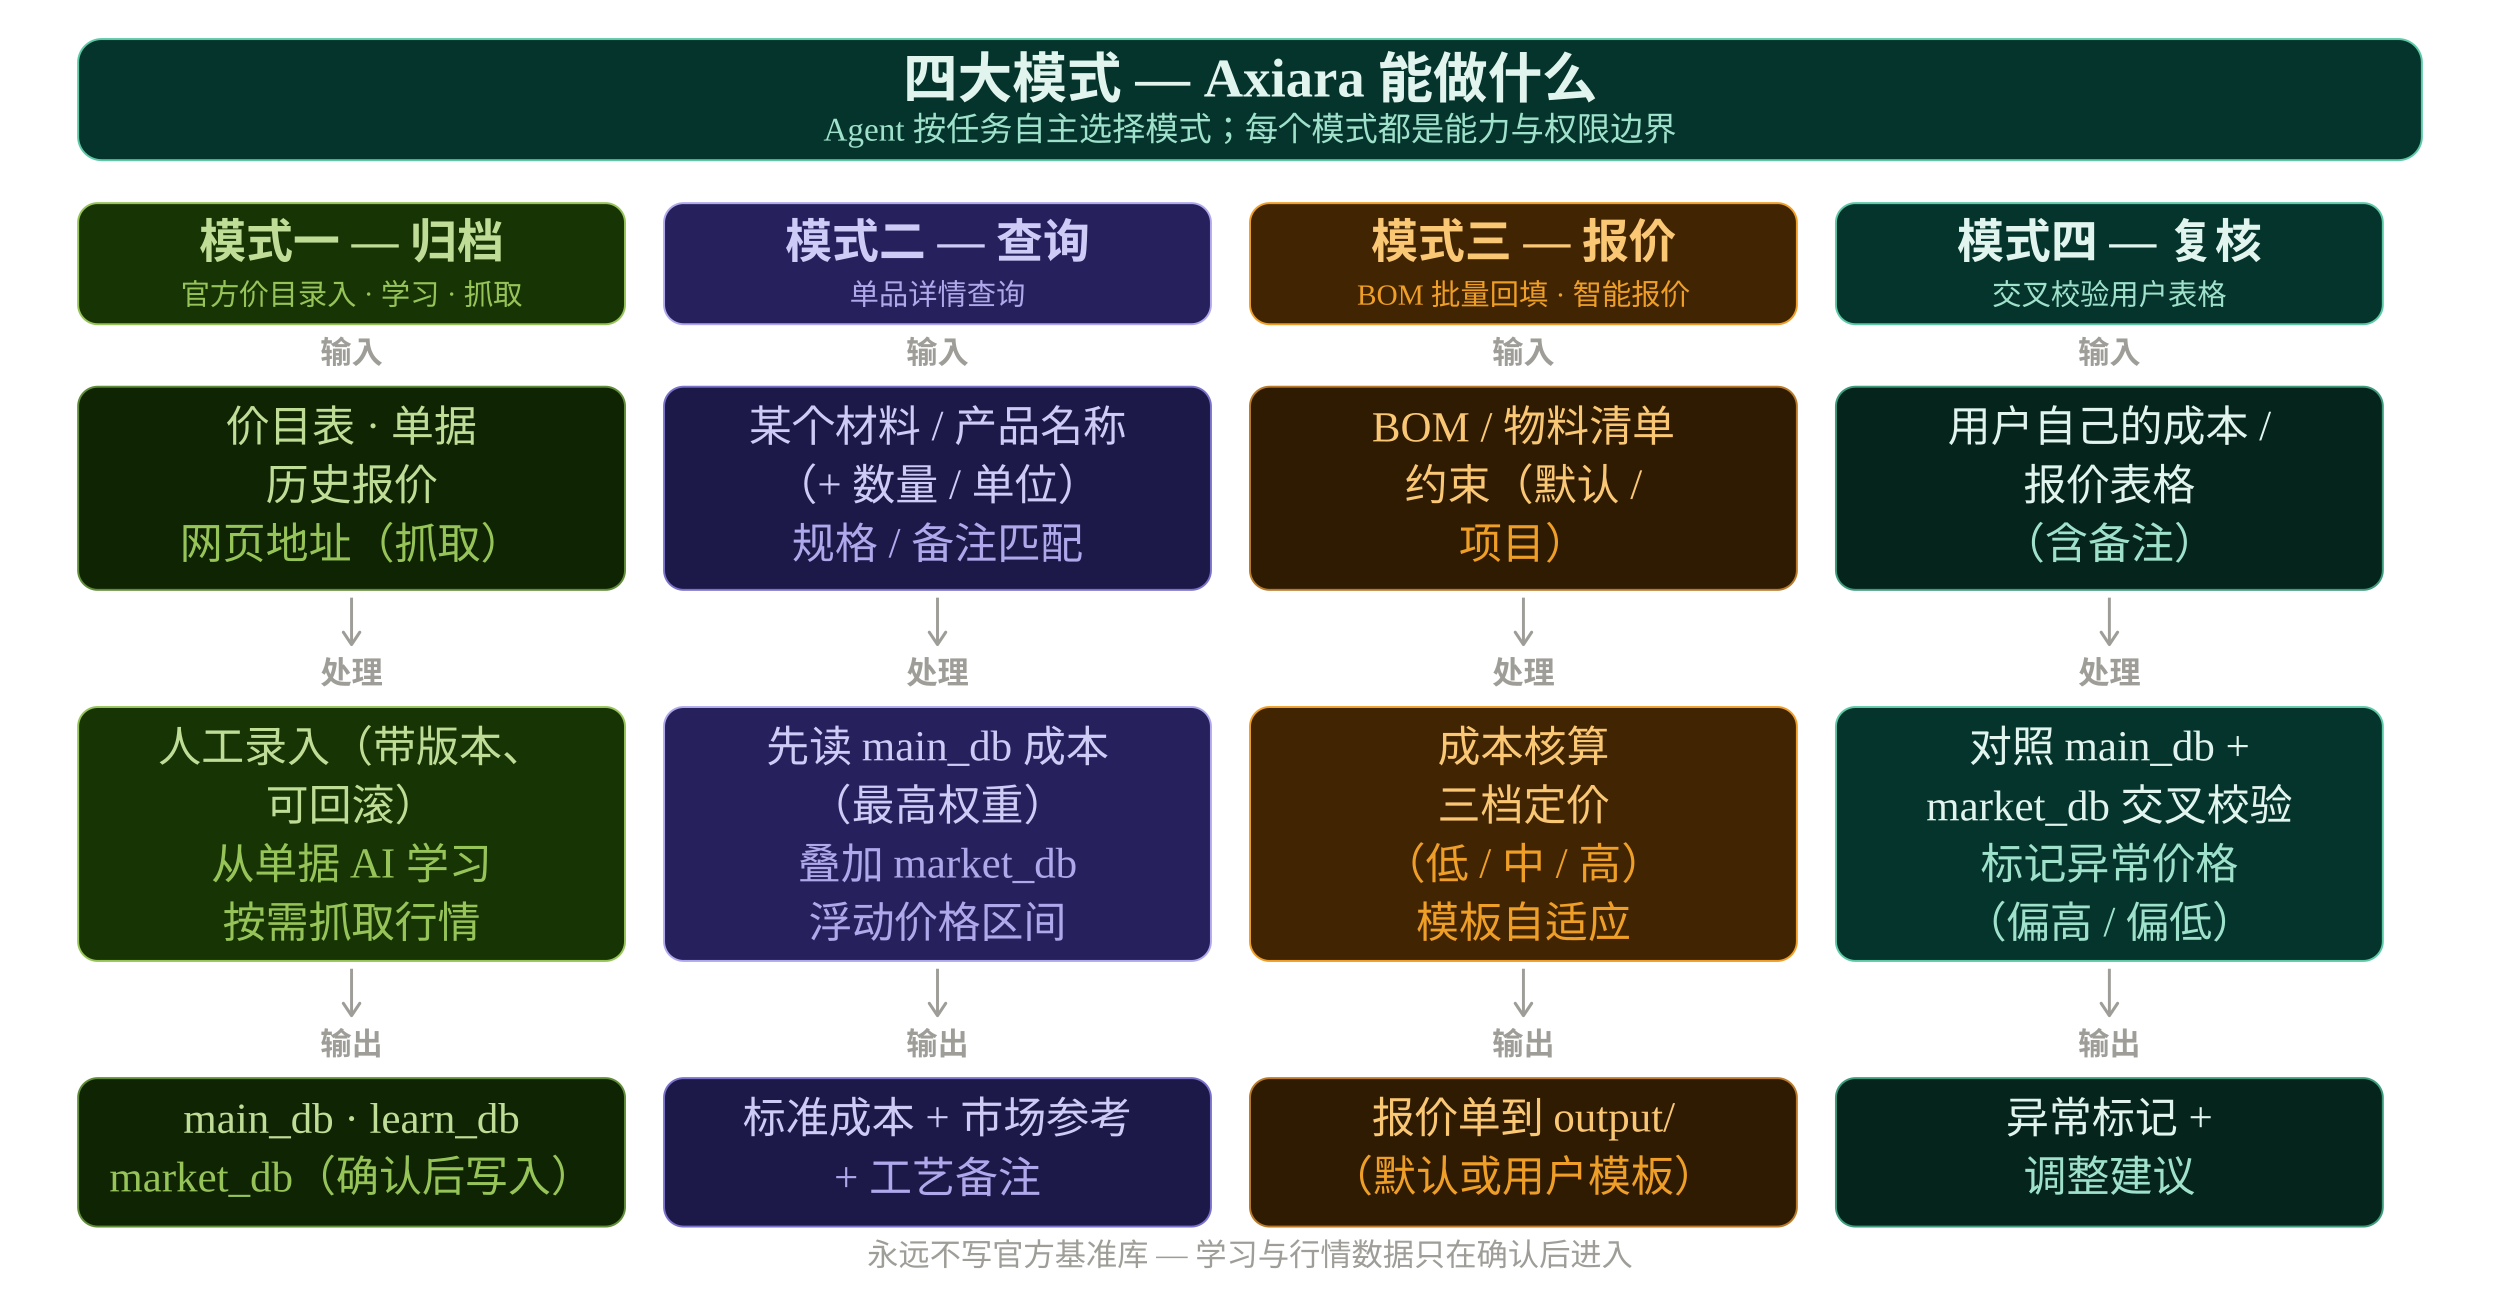
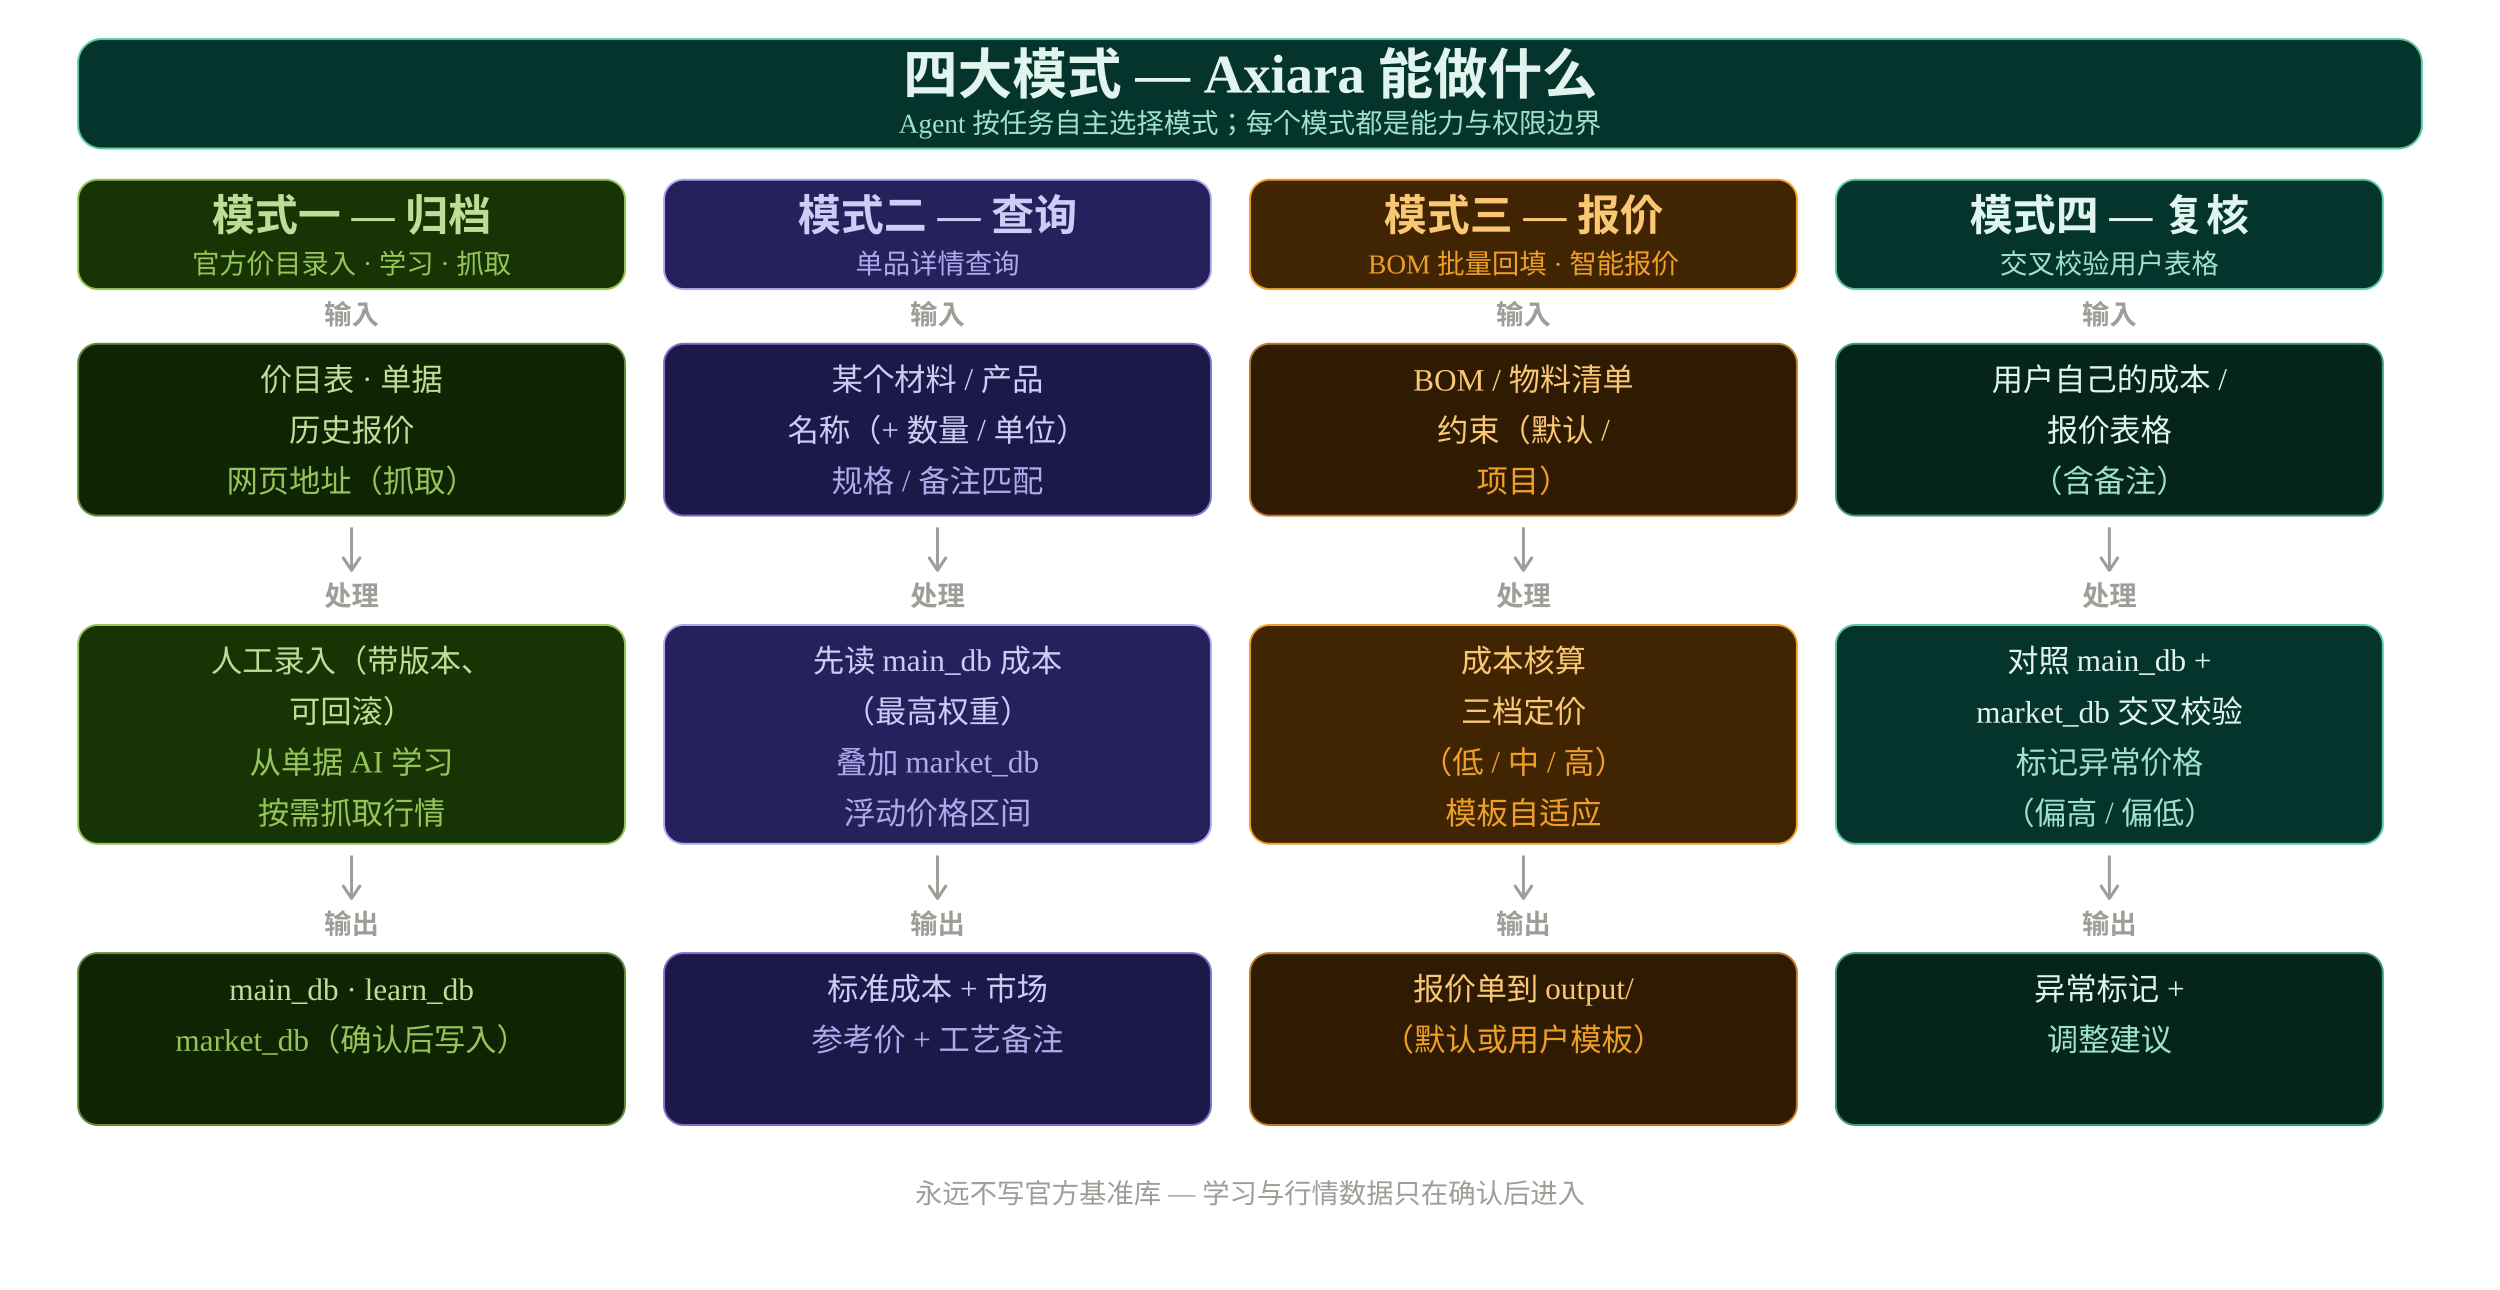
<svg xmlns="http://www.w3.org/2000/svg" viewBox="0 0 1280 660" width="100%" role="img">
  <defs>
    <marker id="arrow" viewBox="0 0 10 10" refX="8" refY="5" markerWidth="7" markerHeight="7" orient="auto-start-reverse">
      <path d="M2 1L8 5L2 9" fill="none" stroke="context-stroke" stroke-width="1.5" stroke-linecap="round" stroke-linejoin="round" />
    </marker>
  </defs>
-   <rect x="40" y="20" width="1200" height="62" rx="12" fill="#04342C" stroke="#5DCAA5" stroke-width="1" />
-   <text x="640" y="50" font-size="28" font-weight="600" fill="#E1F5EE" text-anchor="middle">四大模式 — Axiara 能做什么</text>
-   <text x="640" y="72" font-size="17" fill="#9FE1CB" text-anchor="middle">Agent 按任务自主选择模式；每个模式都是能力与权限边界</text>
-   <rect x="40" y="104" width="280" height="62" rx="10" fill="#173404" stroke="#97C459" stroke-width="1" />
-   <text x="180" y="132" font-size="24" font-weight="600" fill="#C0DD97" text-anchor="middle">模式一 — 归档</text>
-   <text x="180" y="156" font-size="15" fill="#97C459" text-anchor="middle">官方价目录入 · 学习 · 抓取</text>
-   <text x="180" y="186" font-size="16" font-weight="600" fill="#9E9D98" text-anchor="middle">输入</text>
-   <rect x="40" y="198" width="280" height="104" rx="10" fill="#0E2402" stroke="#618D3A" stroke-width="1" />
-   <text x="180" y="226" font-size="22" fill="#C0DD97" text-anchor="middle">价目表 · 单据</text>
-   <text x="180" y="256" font-size="22" fill="#C0DD97" text-anchor="middle">历史报价</text>
-   <text x="180" y="286" font-size="22" fill="#97C459" text-anchor="middle">网页地址（抓取）</text>
-   <line x1="180" y1="306" x2="180" y2="330" stroke="#9E9D98" stroke-width="1.5" marker-end="url(#arrow)" />
-   <text x="180" y="350" font-size="16" font-weight="600" fill="#9E9D98" text-anchor="middle">处理</text>
-   <rect x="40" y="362" width="280" height="130" rx="10" fill="#173404" stroke="#97C459" stroke-width="1" />
-   <text x="180" y="390" font-size="22" fill="#C0DD97" text-anchor="middle">人工录入（带版本、</text>
-   <text x="180" y="420" font-size="22" fill="#C0DD97" text-anchor="middle">可回滚）</text>
-   <text x="180" y="450" font-size="22" fill="#97C459" text-anchor="middle">从单据 AI 学习</text>
-   <text x="180" y="480" font-size="22" fill="#97C459" text-anchor="middle">按需抓取行情</text>
-   <line x1="180" y1="496" x2="180" y2="520" stroke="#9E9D98" stroke-width="1.5" marker-end="url(#arrow)" />
-   <text x="180" y="540" font-size="16" font-weight="600" fill="#9E9D98" text-anchor="middle">输出</text>
-   <rect x="40" y="552" width="280" height="76" rx="10" fill="#0E2402" stroke="#618D3A" stroke-width="1" />
-   <text x="180" y="580" font-size="22" fill="#C0DD97" text-anchor="middle">main_db · learn_db</text>
-   <text x="180" y="610" font-size="22" fill="#97C459" text-anchor="middle">market_db（确认后写入）</text>
-   <rect x="340" y="104" width="280" height="62" rx="10" fill="#26215C" stroke="#AFA9EC" stroke-width="1" />
-   <text x="480" y="132" font-size="24" font-weight="600" fill="#CECBF6" text-anchor="middle">模式二 — 查询</text>
-   <text x="480" y="156" font-size="15" fill="#AFA9EC" text-anchor="middle">单品详情查询</text>
-   <text x="480" y="186" font-size="16" font-weight="600" fill="#9E9D98" text-anchor="middle">输入</text>
-   <rect x="340" y="198" width="280" height="104" rx="10" fill="#1C1848" stroke="#7A71C9" stroke-width="1" />
-   <text x="480" y="226" font-size="22" fill="#CECBF6" text-anchor="middle">某个材料 / 产品名称</text>
-   <text x="480" y="256" font-size="22" fill="#CECBF6" text-anchor="middle">（+ 数量 / 单位）</text>
-   <text x="480" y="286" font-size="22" fill="#AFA9EC" text-anchor="middle">规格 / 备注匹配</text>
-   <line x1="480" y1="306" x2="480" y2="330" stroke="#9E9D98" stroke-width="1.5" marker-end="url(#arrow)" />
-   <text x="480" y="350" font-size="16" font-weight="600" fill="#9E9D98" text-anchor="middle">处理</text>
-   <rect x="340" y="362" width="280" height="130" rx="10" fill="#26215C" stroke="#AFA9EC" stroke-width="1" />
-   <text x="480" y="390" font-size="22" fill="#CECBF6" text-anchor="middle">先读 main_db 成本</text>
-   <text x="480" y="420" font-size="22" fill="#CECBF6" text-anchor="middle">（最高权重）</text>
-   <text x="480" y="450" font-size="22" fill="#AFA9EC" text-anchor="middle">叠加 market_db</text>
-   <text x="480" y="480" font-size="22" fill="#AFA9EC" text-anchor="middle">浮动价格区间</text>
-   <line x1="480" y1="496" x2="480" y2="520" stroke="#9E9D98" stroke-width="1.5" marker-end="url(#arrow)" />
-   <text x="480" y="540" font-size="16" font-weight="600" fill="#9E9D98" text-anchor="middle">输出</text>
-   <rect x="340" y="552" width="280" height="76" rx="10" fill="#1C1848" stroke="#7A71C9" stroke-width="1" />
-   <text x="480" y="580" font-size="22" fill="#CECBF6" text-anchor="middle">标准成本 + 市场参考</text>
-   <text x="480" y="610" font-size="22" fill="#AFA9EC" text-anchor="middle">+ 工艺备注</text>
-   <rect x="640" y="104" width="280" height="62" rx="10" fill="#412402" stroke="#EF9F27" stroke-width="1" />
-   <text x="780" y="132" font-size="24" font-weight="600" fill="#FAC775" text-anchor="middle">模式三 — 报价</text>
-   <text x="780" y="156" font-size="15" fill="#EF9F27" text-anchor="middle">BOM 批量回填 · 智能报价</text>
-   <text x="780" y="186" font-size="16" font-weight="600" fill="#9E9D98" text-anchor="middle">输入</text>
-   <rect x="640" y="198" width="280" height="104" rx="10" fill="#2F1B02" stroke="#B97B2A" stroke-width="1" />
-   <text x="780" y="226" font-size="22" fill="#FAC775" text-anchor="middle">BOM / 物料清单</text>
-   <text x="780" y="256" font-size="22" fill="#FAC775" text-anchor="middle">约束（默认 /</text>
-   <text x="780" y="286" font-size="22" fill="#EF9F27" text-anchor="middle">项目）</text>
-   <line x1="780" y1="306" x2="780" y2="330" stroke="#9E9D98" stroke-width="1.5" marker-end="url(#arrow)" />
-   <text x="780" y="350" font-size="16" font-weight="600" fill="#9E9D98" text-anchor="middle">处理</text>
-   <rect x="640" y="362" width="280" height="130" rx="10" fill="#412402" stroke="#EF9F27" stroke-width="1" />
-   <text x="780" y="390" font-size="22" fill="#FAC775" text-anchor="middle">成本核算</text>
-   <text x="780" y="420" font-size="22" fill="#FAC775" text-anchor="middle">三档定价</text>
-   <text x="780" y="450" font-size="22" fill="#EF9F27" text-anchor="middle">（低 / 中 / 高）</text>
-   <text x="780" y="480" font-size="22" fill="#EF9F27" text-anchor="middle">模板自适应</text>
-   <line x1="780" y1="496" x2="780" y2="520" stroke="#9E9D98" stroke-width="1.5" marker-end="url(#arrow)" />
-   <text x="780" y="540" font-size="16" font-weight="600" fill="#9E9D98" text-anchor="middle">输出</text>
-   <rect x="640" y="552" width="280" height="76" rx="10" fill="#2F1B02" stroke="#B97B2A" stroke-width="1" />
-   <text x="780" y="580" font-size="22" fill="#FAC775" text-anchor="middle">报价单到 output/</text>
-   <text x="780" y="610" font-size="22" fill="#EF9F27" text-anchor="middle">（默认或用户模板）</text>
-   <rect x="940" y="104" width="280" height="62" rx="10" fill="#04342C" stroke="#5DCAA5" stroke-width="1" />
-   <text x="1080" y="132" font-size="24" font-weight="600" fill="#E1F5EE" text-anchor="middle">模式四 — 复核</text>
-   <text x="1080" y="156" font-size="15" fill="#9FE1CB" text-anchor="middle">交叉校验用户表格</text>
-   <text x="1080" y="186" font-size="16" font-weight="600" fill="#9E9D98" text-anchor="middle">输入</text>
-   <rect x="940" y="198" width="280" height="104" rx="10" fill="#04241C" stroke="#3E9C7D" stroke-width="1" />
-   <text x="1080" y="226" font-size="22" fill="#E1F5EE" text-anchor="middle">用户自己的成本 /</text>
-   <text x="1080" y="256" font-size="22" fill="#E1F5EE" text-anchor="middle">报价表格</text>
-   <text x="1080" y="286" font-size="22" fill="#9FE1CB" text-anchor="middle">（含备注）</text>
-   <line x1="1080" y1="306" x2="1080" y2="330" stroke="#9E9D98" stroke-width="1.5" marker-end="url(#arrow)" />
-   <text x="1080" y="350" font-size="16" font-weight="600" fill="#9E9D98" text-anchor="middle">处理</text>
-   <rect x="940" y="362" width="280" height="130" rx="10" fill="#04342C" stroke="#5DCAA5" stroke-width="1" />
-   <text x="1080" y="390" font-size="22" fill="#E1F5EE" text-anchor="middle">对照 main_db +</text>
-   <text x="1080" y="420" font-size="22" fill="#E1F5EE" text-anchor="middle">market_db 交叉校验</text>
-   <text x="1080" y="450" font-size="22" fill="#9FE1CB" text-anchor="middle">标记异常价格</text>
-   <text x="1080" y="480" font-size="22" fill="#9FE1CB" text-anchor="middle">（偏高 / 偏低）</text>
-   <line x1="1080" y1="496" x2="1080" y2="520" stroke="#9E9D98" stroke-width="1.5" marker-end="url(#arrow)" />
-   <text x="1080" y="540" font-size="16" font-weight="600" fill="#9E9D98" text-anchor="middle">输出</text>
-   <rect x="940" y="552" width="280" height="76" rx="10" fill="#04241C" stroke="#3E9C7D" stroke-width="1" />
-   <text x="1080" y="580" font-size="22" fill="#E1F5EE" text-anchor="middle">异常标记 +</text>
-   <text x="1080" y="610" font-size="22" fill="#9FE1CB" text-anchor="middle">调整建议</text>
-   <text x="640" y="648" font-size="16" fill="#9E9D98" text-anchor="middle">永远不写官方基准库 — 学习与行情数据只在确认后进入</text>
+   <rect x="40" y="20" width="1200" height="56" rx="12" fill="#04342C" stroke="#5DCAA5" stroke-width="1" />
+   <text x="640" y="48" font-size="28" font-weight="600" fill="#E1F5EE" text-anchor="middle">四大模式 — Axiara 能做什么</text>
+   <text x="640" y="68" font-size="14" fill="#9FE1CB" text-anchor="middle">Agent 按任务自主选择模式；每个模式都是能力与权限边界</text>
+   <rect x="40" y="92" width="280" height="56" rx="10" fill="#173404" stroke="#97C459" stroke-width="1" />
+   <text x="180" y="118" font-size="22" font-weight="600" fill="#C0DD97" text-anchor="middle">模式一 — 归档</text>
+   <text x="180" y="140" font-size="14" fill="#97C459" text-anchor="middle">官方价目录入 · 学习 · 抓取</text>
+   <text x="180" y="166" font-size="14" font-weight="600" fill="#9E9D98" text-anchor="middle">输入</text>
+   <rect x="40" y="176" width="280" height="88" rx="10" fill="#0E2402" stroke="#618D3A" stroke-width="1" />
+   <text x="180" y="200" font-size="16" fill="#C0DD97" text-anchor="middle">价目表 · 单据</text>
+   <text x="180" y="226" font-size="16" fill="#C0DD97" text-anchor="middle">历史报价</text>
+   <text x="180" y="252" font-size="16" fill="#97C459" text-anchor="middle">网页地址（抓取）</text>
+   <line x1="180" y1="270" x2="180" y2="292" stroke="#9E9D98" stroke-width="1.5" marker-end="url(#arrow)" />
+   <text x="180" y="310" font-size="14" font-weight="600" fill="#9E9D98" text-anchor="middle">处理</text>
+   <rect x="40" y="320" width="280" height="112" rx="10" fill="#173404" stroke="#97C459" stroke-width="1" />
+   <text x="180" y="344" font-size="16" fill="#C0DD97" text-anchor="middle">人工录入（带版本、</text>
+   <text x="180" y="370" font-size="16" fill="#C0DD97" text-anchor="middle">可回滚）</text>
+   <text x="180" y="396" font-size="16" fill="#97C459" text-anchor="middle">从单据 AI 学习</text>
+   <text x="180" y="422" font-size="16" fill="#97C459" text-anchor="middle">按需抓取行情</text>
+   <line x1="180" y1="438" x2="180" y2="460" stroke="#9E9D98" stroke-width="1.5" marker-end="url(#arrow)" />
+   <text x="180" y="478" font-size="14" font-weight="600" fill="#9E9D98" text-anchor="middle">输出</text>
+   <rect x="40" y="488" width="280" height="88" rx="10" fill="#0E2402" stroke="#618D3A" stroke-width="1" />
+   <text x="180" y="512" font-size="16" fill="#C0DD97" text-anchor="middle">main_db · learn_db</text>
+   <text x="180" y="538" font-size="16" fill="#97C459" text-anchor="middle">market_db（确认后写入）</text>
+   <rect x="340" y="92" width="280" height="56" rx="10" fill="#26215C" stroke="#AFA9EC" stroke-width="1" />
+   <text x="480" y="118" font-size="22" font-weight="600" fill="#CECBF6" text-anchor="middle">模式二 — 查询</text>
+   <text x="480" y="140" font-size="14" fill="#AFA9EC" text-anchor="middle">单品详情查询</text>
+   <text x="480" y="166" font-size="14" font-weight="600" fill="#9E9D98" text-anchor="middle">输入</text>
+   <rect x="340" y="176" width="280" height="88" rx="10" fill="#1C1848" stroke="#7A71C9" stroke-width="1" />
+   <text x="480" y="200" font-size="16" fill="#CECBF6" text-anchor="middle">某个材料 / 产品</text>
+   <text x="480" y="226" font-size="16" fill="#CECBF6" text-anchor="middle">名称（+ 数量 / 单位）</text>
+   <text x="480" y="252" font-size="16" fill="#AFA9EC" text-anchor="middle">规格 / 备注匹配</text>
+   <line x1="480" y1="270" x2="480" y2="292" stroke="#9E9D98" stroke-width="1.5" marker-end="url(#arrow)" />
+   <text x="480" y="310" font-size="14" font-weight="600" fill="#9E9D98" text-anchor="middle">处理</text>
+   <rect x="340" y="320" width="280" height="112" rx="10" fill="#26215C" stroke="#AFA9EC" stroke-width="1" />
+   <text x="480" y="344" font-size="16" fill="#CECBF6" text-anchor="middle">先读 main_db 成本</text>
+   <text x="480" y="370" font-size="16" fill="#CECBF6" text-anchor="middle">（最高权重）</text>
+   <text x="480" y="396" font-size="16" fill="#AFA9EC" text-anchor="middle">叠加 market_db</text>
+   <text x="480" y="422" font-size="16" fill="#AFA9EC" text-anchor="middle">浮动价格区间</text>
+   <line x1="480" y1="438" x2="480" y2="460" stroke="#9E9D98" stroke-width="1.5" marker-end="url(#arrow)" />
+   <text x="480" y="478" font-size="14" font-weight="600" fill="#9E9D98" text-anchor="middle">输出</text>
+   <rect x="340" y="488" width="280" height="88" rx="10" fill="#1C1848" stroke="#7A71C9" stroke-width="1" />
+   <text x="480" y="512" font-size="16" fill="#CECBF6" text-anchor="middle">标准成本 + 市场</text>
+   <text x="480" y="538" font-size="16" fill="#AFA9EC" text-anchor="middle">参考价 + 工艺备注</text>
+   <rect x="640" y="92" width="280" height="56" rx="10" fill="#412402" stroke="#EF9F27" stroke-width="1" />
+   <text x="780" y="118" font-size="22" font-weight="600" fill="#FAC775" text-anchor="middle">模式三 — 报价</text>
+   <text x="780" y="140" font-size="14" fill="#EF9F27" text-anchor="middle">BOM 批量回填 · 智能报价</text>
+   <text x="780" y="166" font-size="14" font-weight="600" fill="#9E9D98" text-anchor="middle">输入</text>
+   <rect x="640" y="176" width="280" height="88" rx="10" fill="#2F1B02" stroke="#B97B2A" stroke-width="1" />
+   <text x="780" y="200" font-size="16" fill="#FAC775" text-anchor="middle">BOM / 物料清单</text>
+   <text x="780" y="226" font-size="16" fill="#FAC775" text-anchor="middle">约束（默认 /</text>
+   <text x="780" y="252" font-size="16" fill="#EF9F27" text-anchor="middle">项目）</text>
+   <line x1="780" y1="270" x2="780" y2="292" stroke="#9E9D98" stroke-width="1.5" marker-end="url(#arrow)" />
+   <text x="780" y="310" font-size="14" font-weight="600" fill="#9E9D98" text-anchor="middle">处理</text>
+   <rect x="640" y="320" width="280" height="112" rx="10" fill="#412402" stroke="#EF9F27" stroke-width="1" />
+   <text x="780" y="344" font-size="16" fill="#FAC775" text-anchor="middle">成本核算</text>
+   <text x="780" y="370" font-size="16" fill="#FAC775" text-anchor="middle">三档定价</text>
+   <text x="780" y="396" font-size="16" fill="#EF9F27" text-anchor="middle">（低 / 中 / 高）</text>
+   <text x="780" y="422" font-size="16" fill="#EF9F27" text-anchor="middle">模板自适应</text>
+   <line x1="780" y1="438" x2="780" y2="460" stroke="#9E9D98" stroke-width="1.5" marker-end="url(#arrow)" />
+   <text x="780" y="478" font-size="14" font-weight="600" fill="#9E9D98" text-anchor="middle">输出</text>
+   <rect x="640" y="488" width="280" height="88" rx="10" fill="#2F1B02" stroke="#B97B2A" stroke-width="1" />
+   <text x="780" y="512" font-size="16" fill="#FAC775" text-anchor="middle">报价单到 output/</text>
+   <text x="780" y="538" font-size="16" fill="#EF9F27" text-anchor="middle">（默认或用户模板）</text>
+   <rect x="940" y="92" width="280" height="56" rx="10" fill="#04342C" stroke="#5DCAA5" stroke-width="1" />
+   <text x="1080" y="118" font-size="22" font-weight="600" fill="#E1F5EE" text-anchor="middle">模式四 — 复核</text>
+   <text x="1080" y="140" font-size="14" fill="#9FE1CB" text-anchor="middle">交叉校验用户表格</text>
+   <text x="1080" y="166" font-size="14" font-weight="600" fill="#9E9D98" text-anchor="middle">输入</text>
+   <rect x="940" y="176" width="280" height="88" rx="10" fill="#04241C" stroke="#3E9C7D" stroke-width="1" />
+   <text x="1080" y="200" font-size="16" fill="#E1F5EE" text-anchor="middle">用户自己的成本 /</text>
+   <text x="1080" y="226" font-size="16" fill="#E1F5EE" text-anchor="middle">报价表格</text>
+   <text x="1080" y="252" font-size="16" fill="#9FE1CB" text-anchor="middle">（含备注）</text>
+   <line x1="1080" y1="270" x2="1080" y2="292" stroke="#9E9D98" stroke-width="1.5" marker-end="url(#arrow)" />
+   <text x="1080" y="310" font-size="14" font-weight="600" fill="#9E9D98" text-anchor="middle">处理</text>
+   <rect x="940" y="320" width="280" height="112" rx="10" fill="#04342C" stroke="#5DCAA5" stroke-width="1" />
+   <text x="1080" y="344" font-size="16" fill="#E1F5EE" text-anchor="middle">对照 main_db +</text>
+   <text x="1080" y="370" font-size="16" fill="#E1F5EE" text-anchor="middle">market_db 交叉校验</text>
+   <text x="1080" y="396" font-size="16" fill="#9FE1CB" text-anchor="middle">标记异常价格</text>
+   <text x="1080" y="422" font-size="16" fill="#9FE1CB" text-anchor="middle">（偏高 / 偏低）</text>
+   <line x1="1080" y1="438" x2="1080" y2="460" stroke="#9E9D98" stroke-width="1.5" marker-end="url(#arrow)" />
+   <text x="1080" y="478" font-size="14" font-weight="600" fill="#9E9D98" text-anchor="middle">输出</text>
+   <rect x="940" y="488" width="280" height="88" rx="10" fill="#04241C" stroke="#3E9C7D" stroke-width="1" />
+   <text x="1080" y="512" font-size="16" fill="#E1F5EE" text-anchor="middle">异常标记 +</text>
+   <text x="1080" y="538" font-size="16" fill="#9FE1CB" text-anchor="middle">调整建议</text>
+   <text x="640" y="616" font-size="14" fill="#9E9D98" text-anchor="middle">永远不写官方基准库 — 学习与行情数据只在确认后进入</text>
</svg>
